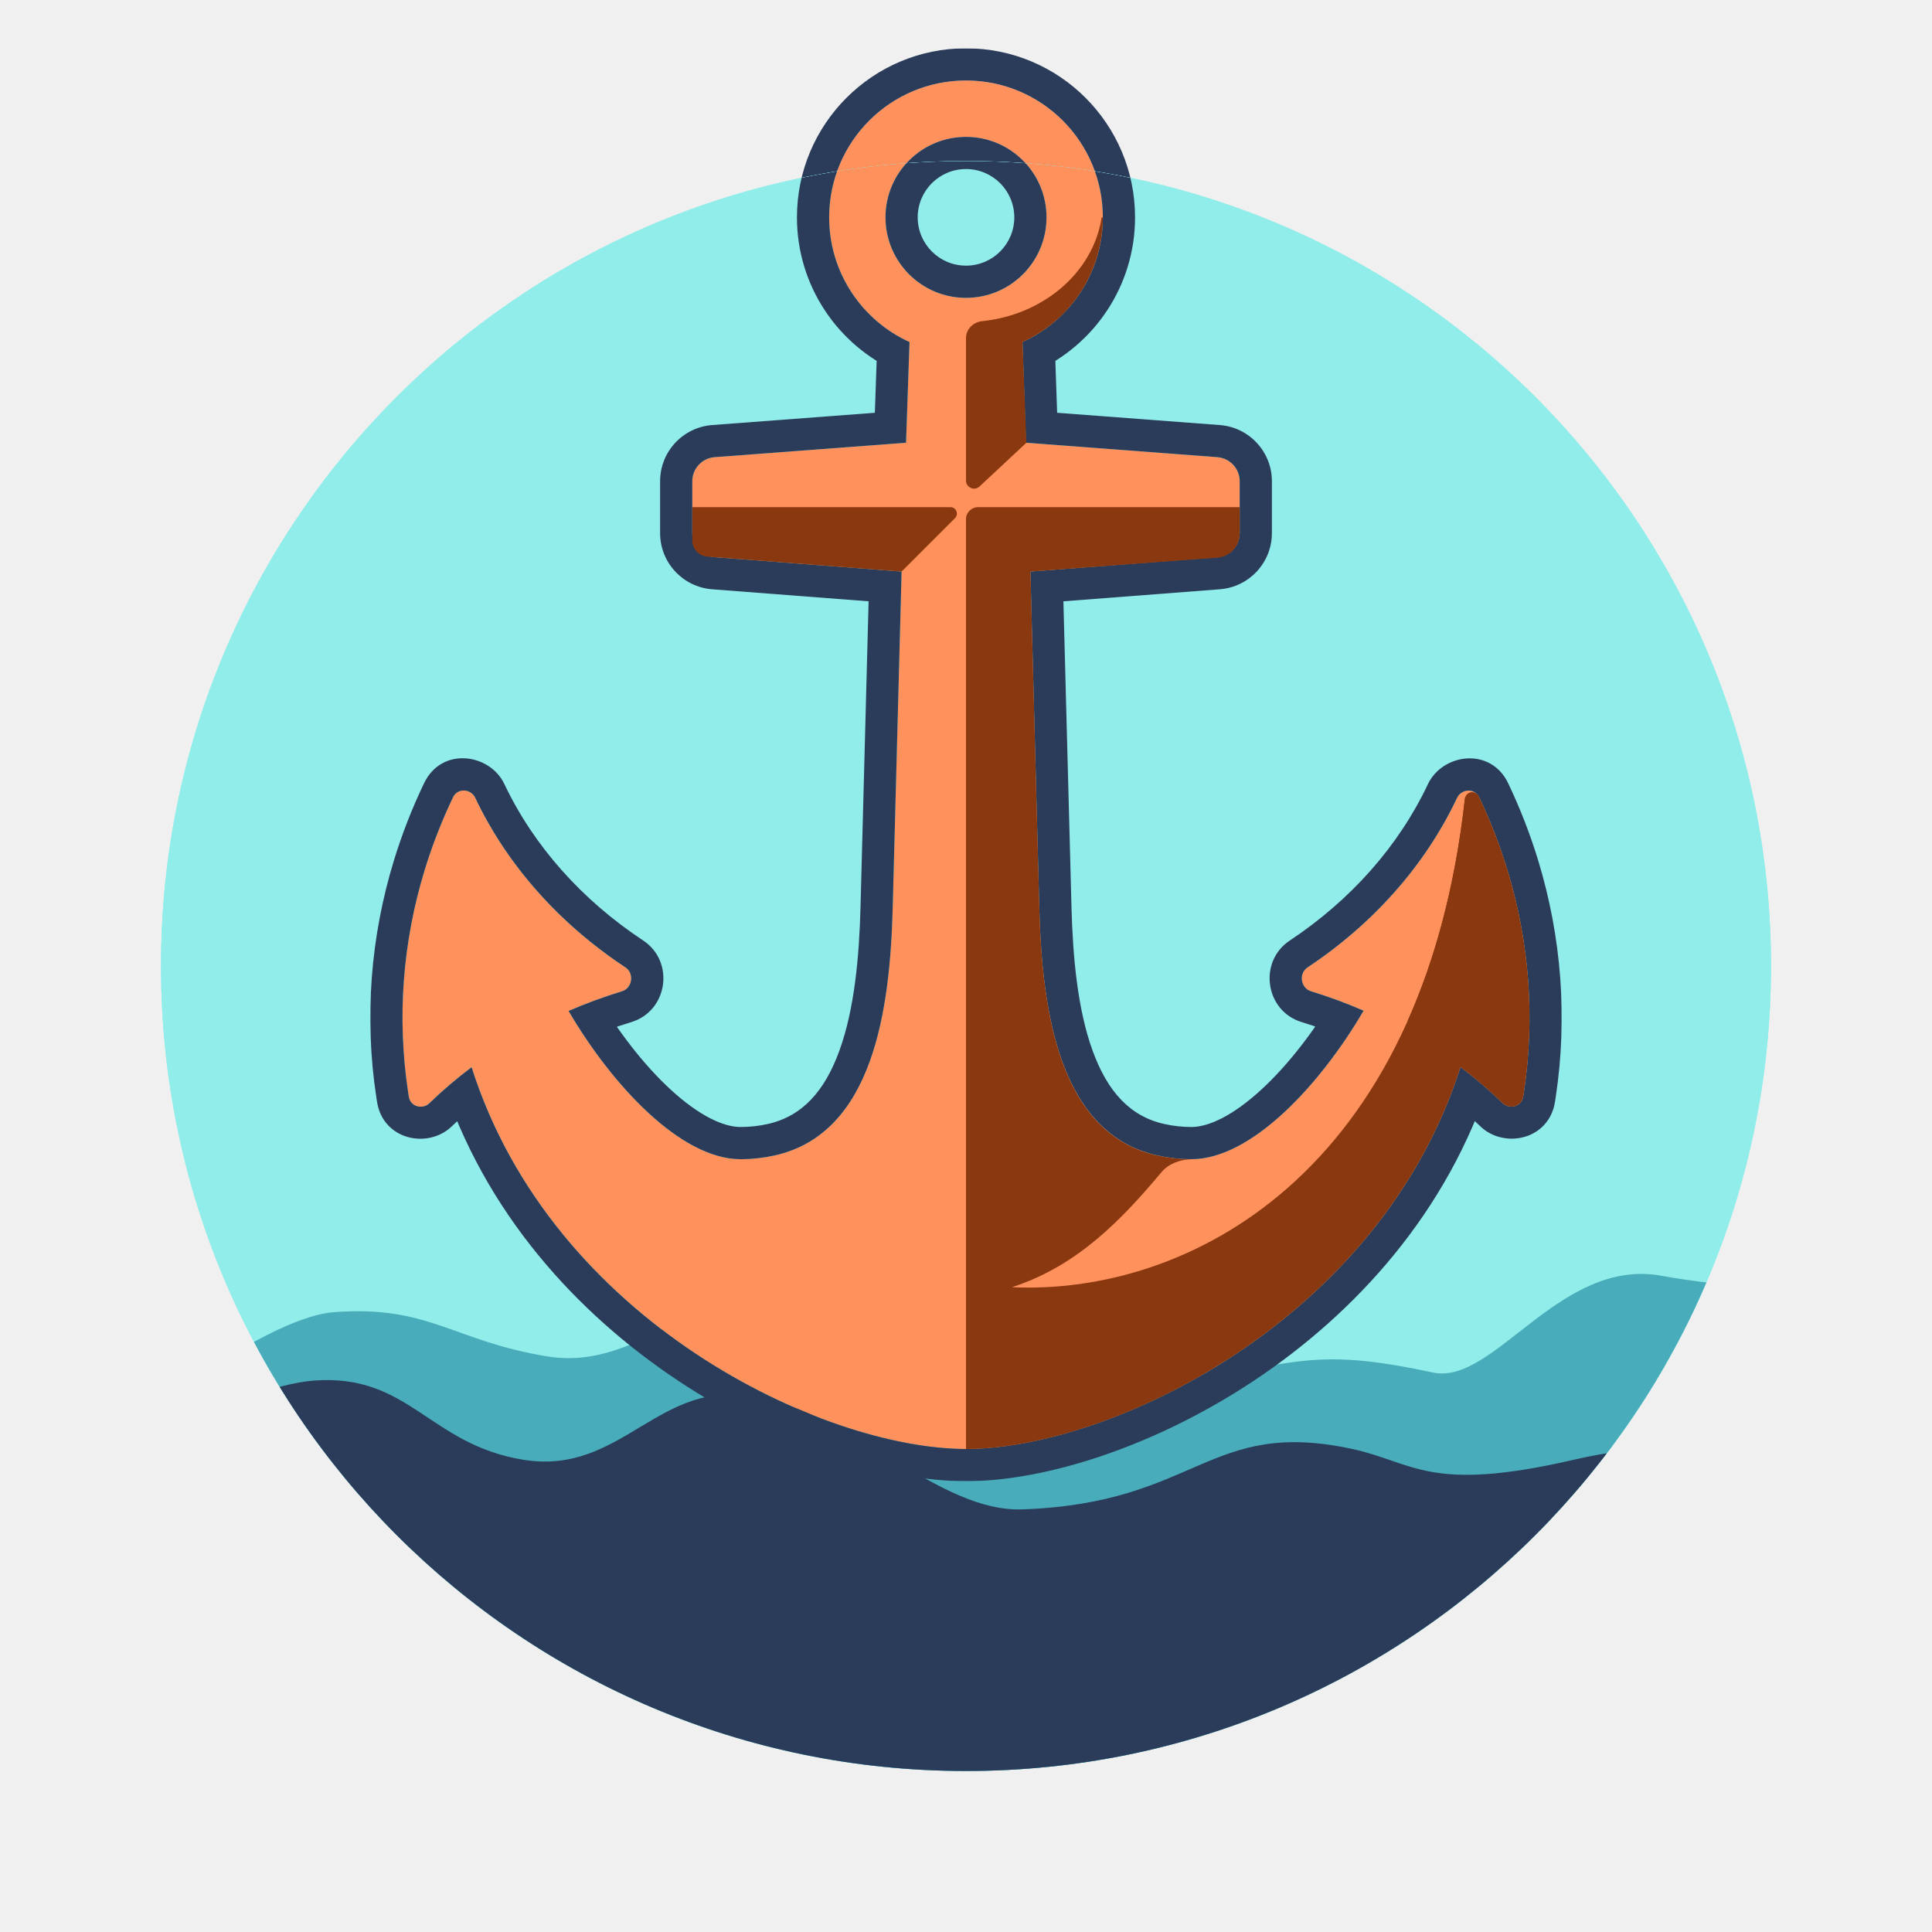
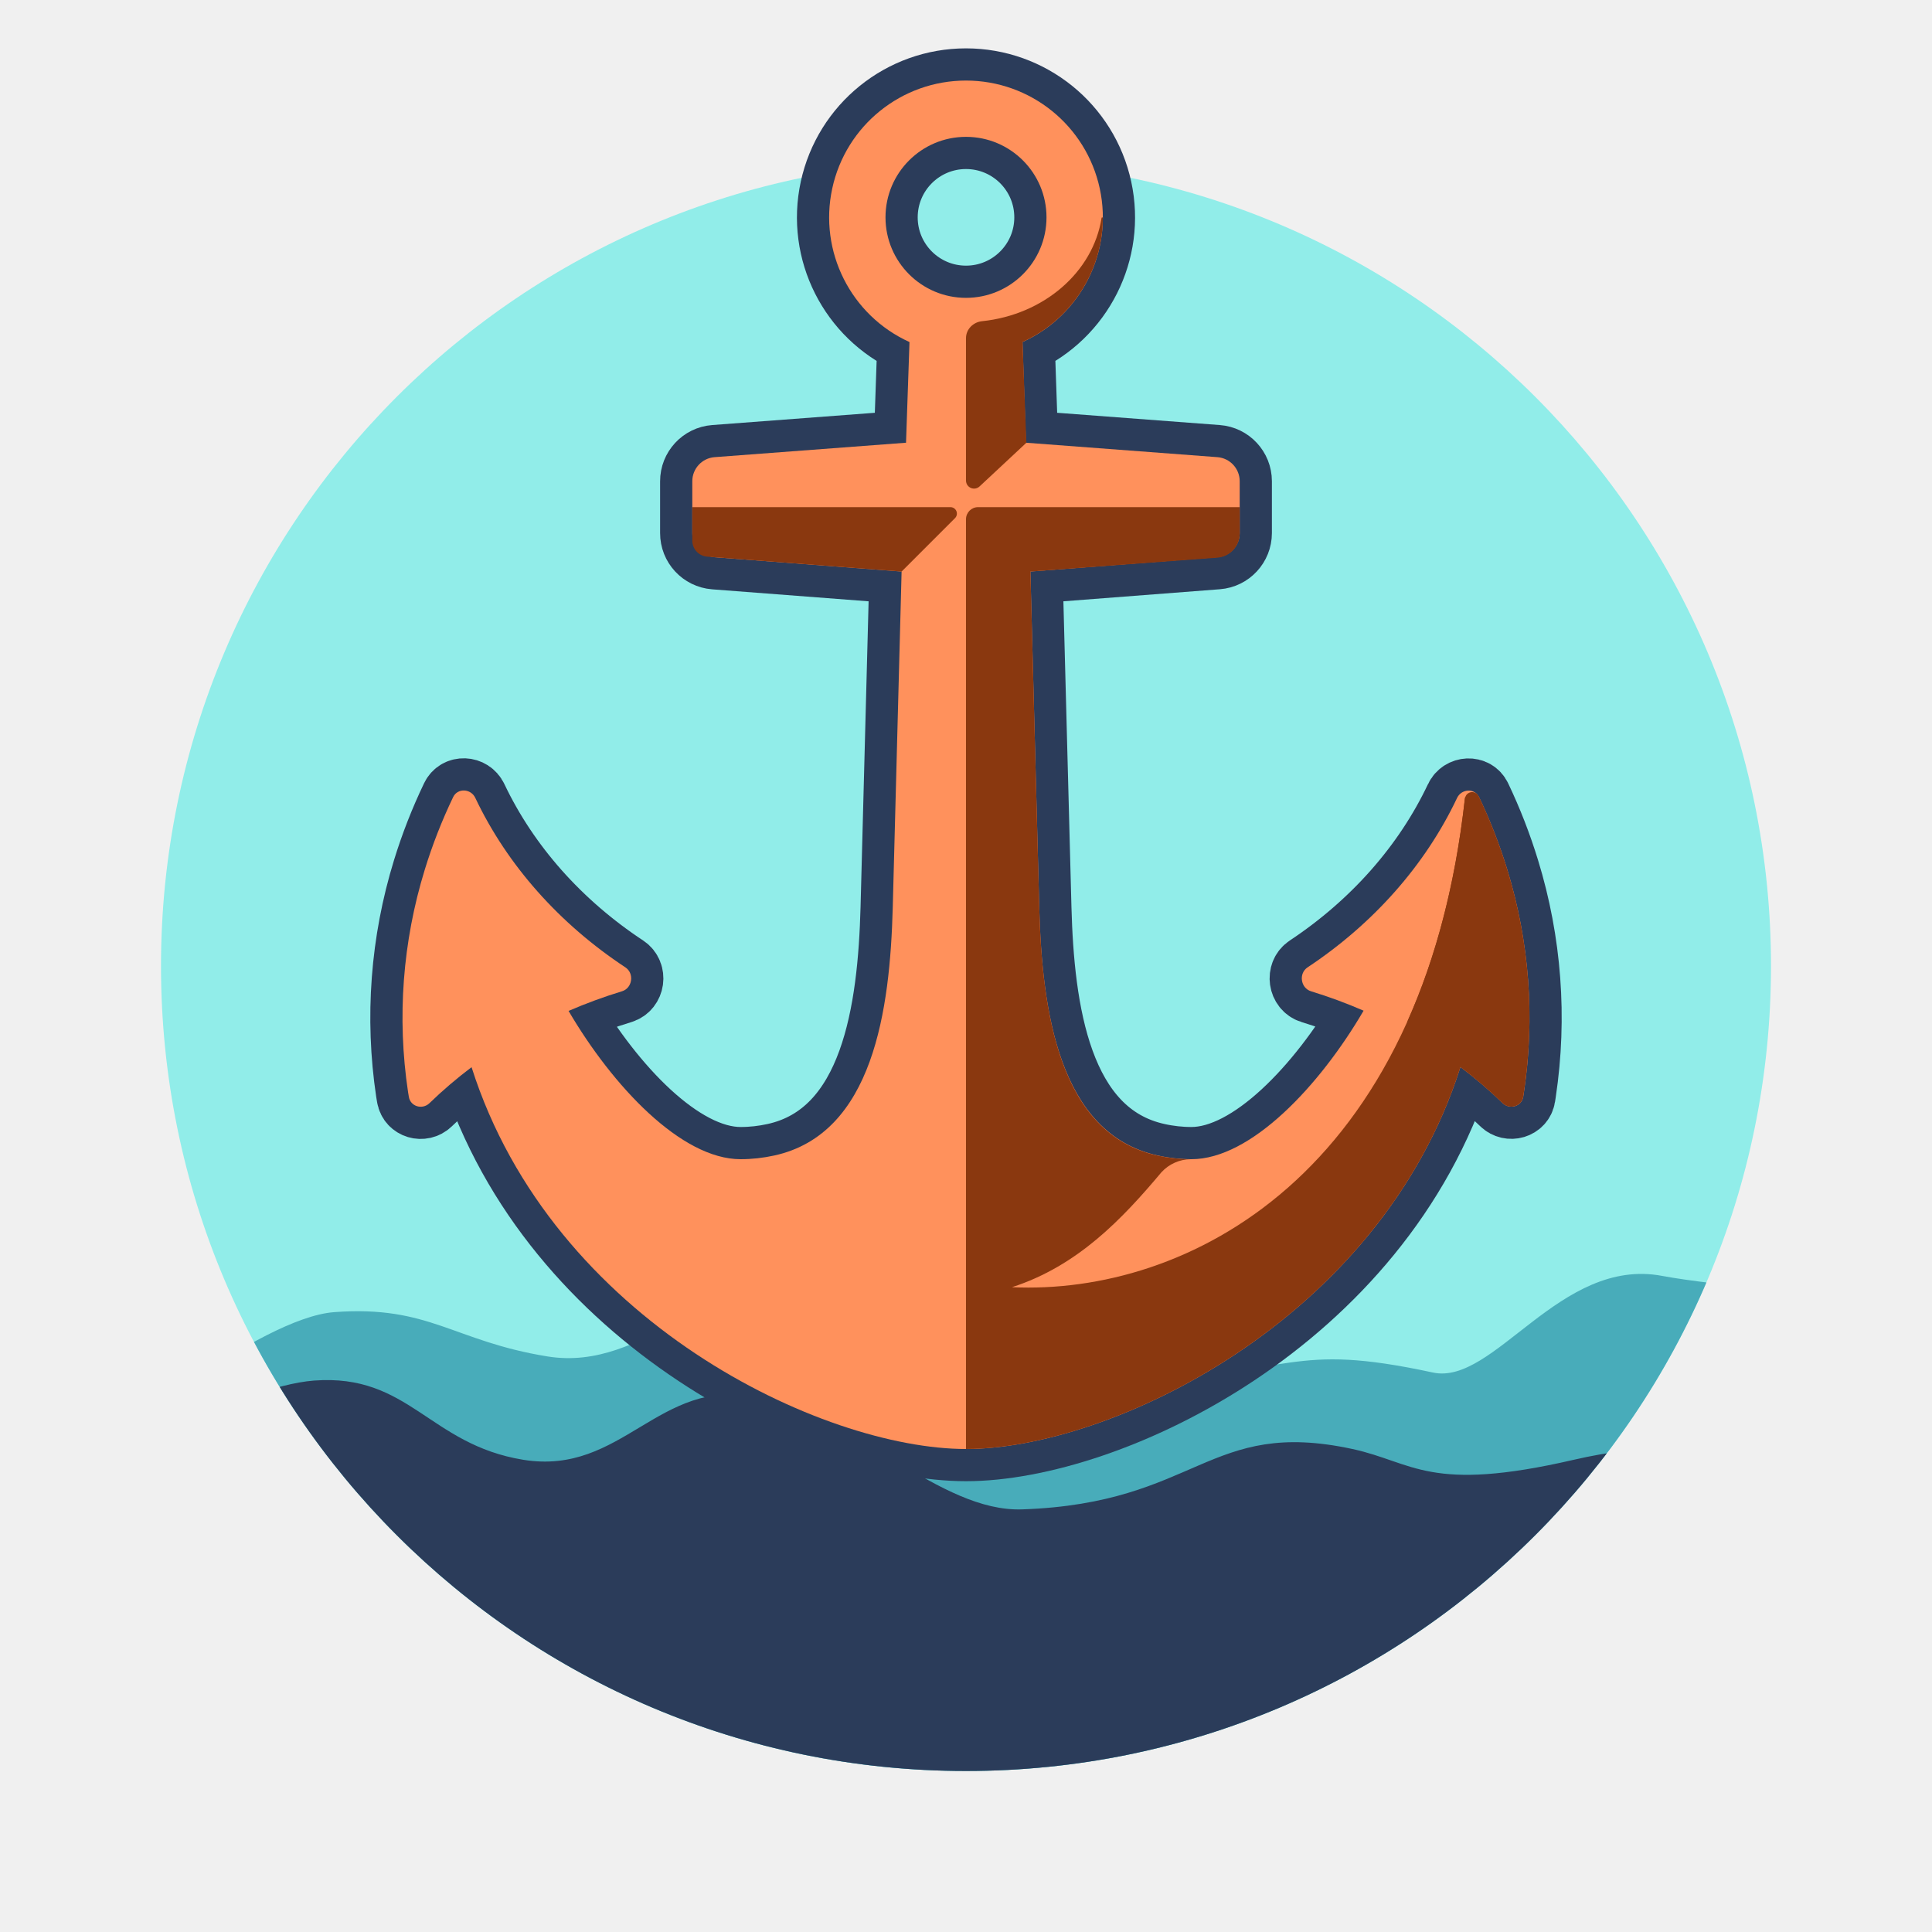
<svg xmlns="http://www.w3.org/2000/svg" viewBox="0 0 240 240">
-   <mask id="c" x="99" y="6" width="42" height="42" maskUnits="userSpaceOnUse">
-     <path d="M99 6h42v42H99z" fill="#fff" />
-     <path d="m120 44c9.389 0 17-7.611 17-17s-7.611-17-17-17-17 7.611-17 17 7.611 17 17 17zm0-7c5.523 0 10-4.477 10-10s-4.477-10-10-10-10 4.477-10 10 4.477 10 10 10z" clip-rule="evenodd" fill-rule="evenodd" />
-   </mask>
-   <path d="m120 44c9.389 0 17-7.611 17-17s-7.611-17-17-17-17 7.611-17 17 7.611 17 17 17zm0-7c5.523 0 10-4.477 10-10s-4.477-10-10-10-10 4.477-10 10 4.477 10 10 10z" clip-rule="evenodd" fill="#FF915C" fill-rule="evenodd" />
-   <path d="M133 27c0 7.18-5.82 13-13 13v8c11.598 0 21-9.402 21-21h-8Zm-13-13c7.18 0 13 5.82 13 13h8c0-11.598-9.402-21-21-21v8Zm-13 13c0-7.18 5.82-13 13-13V6c-11.598 0-21 9.402-21 21h8Zm13 13c-7.18 0-13-5.82-13-13h-8c0 11.598 9.402 21 21 21v-8Zm6-13a6 6 0 0 1-6 6v8c7.732 0 14-6.268 14-14h-8Zm-6-6a6 6 0 0 1 6 6h8c0-7.732-6.268-14-14-14v8Zm-6 6a6 6 0 0 1 6-6v-8c-7.732 0-14 6.268-14 14h8Zm6 6a6 6 0 0 1-6-6h-8c0 7.732 6.268 14 14 14v-8Z" fill="#2B3C5A" mask="url(#c)" />
-   <g clip-path="url(#b)">
-     <rect x="20" y="20" width="200" height="200" rx="100" fill="#91EDE9" />
-     <path d="M20 20h200v200H20z" fill="#91EDE9" />
-     <path d="M229 223H13v-43.5s19.176-15.802 28.5-16.5c11.844-.886 14.777 3.594 26.5 5.5 12.326 2.004 20.245-10.898 32.5-8.5 12.493 2.444 28.672 11.859 39 11.5 21.843-.759 20.554-4.873 38.5-1 7.627 1.646 15.768-14.416 28.5-12 6.449 1.224 22.5 2.5 22.5 2.5v62Z" fill="#48ACBA" />
-     <mask id="a" x="46" y="6" width="148" height="178" maskUnits="userSpaceOnUse">
-       <path d="M46 6h148v178H46z" fill="#fff" />
-       <path d="M127.017 42.489C132.905 39.817 137 33.887 137 27c0-9.389-7.611-17-17-17s-17 7.611-17 17c0 6.887 4.095 12.817 9.983 15.489L112.552 55h-.052l-23.726 1.79A3 3 0 0 0 86 59.783v6.44a3 3 0 0 0 2.77 2.991L112 71l-1.104 41.769c-.333 12.612-2.388 28.067-14.71 30.774-1.365.3-2.767.457-4.186.457-7.386 0-15.91-9.093-21.37-18.417a62.702 62.702 0 0 1 6.636-2.443c1.297-.396 1.558-2.222.426-2.97-8.182-5.408-14.672-12.666-18.654-21.062-.547-1.154-2.2-1.238-2.751-.086a65.066 65.066 0 0 0-3.519 9.006c-2.761 9.002-3.465 18.391-2.073 27.631l.093.597c.193 1.203 1.683 1.629 2.559.782a55.43 55.43 0 0 1 5.236-4.466C68.627 164.191 102.218 180 120 180c17.786 0 51.39-15.817 61.424-47.452a55.379 55.379 0 0 1 5.231 4.478c.876.85 2.37.424 2.562-.781l.05-.316.041-.27c1.386-9.24.685-18.629-2.064-27.631a65.212 65.212 0 0 0-3.495-8.99c-.55-1.156-2.207-1.072-2.753.085-3.966 8.391-10.425 15.644-18.566 21.049-1.129.749-.868 2.571.427 2.968a61.983 61.983 0 0 1 6.533 2.411C163.929 134.886 155.395 144 148 144c-1.418 0-2.82-.157-4.184-.456-12.324-2.707-14.379-18.163-14.712-30.775L128 71l23.23-1.787a3 3 0 0 0 2.77-2.991v-6.44a3 3 0 0 0-2.774-2.991L127.5 55h-.052l-.431-12.511ZM130 27c0 5.523-4.477 10-10 10s-10-4.477-10-10 4.477-10 10-10 10 4.477 10 10Z" clip-rule="evenodd" fill-rule="evenodd" />
-     </mask>
-     <path d="M127.017 42.489C132.905 39.817 137 33.887 137 27c0-9.389-7.611-17-17-17s-17 7.611-17 17c0 6.887 4.095 12.817 9.983 15.489L112.552 55h-.052l-23.726 1.79A3 3 0 0 0 86 59.783v6.44a3 3 0 0 0 2.77 2.991L112 71l-1.104 41.769c-.333 12.612-2.388 28.067-14.71 30.774-1.365.3-2.767.457-4.186.457-7.386 0-15.91-9.093-21.37-18.417a62.702 62.702 0 0 1 6.636-2.443c1.297-.396 1.558-2.222.426-2.97-8.182-5.408-14.672-12.666-18.654-21.062-.547-1.154-2.2-1.238-2.751-.086a65.066 65.066 0 0 0-3.519 9.006c-2.761 9.002-3.465 18.391-2.073 27.631l.093.597c.193 1.203 1.683 1.629 2.559.782a55.43 55.43 0 0 1 5.236-4.466C68.627 164.191 102.218 180 120 180c17.786 0 51.39-15.817 61.424-47.452a55.379 55.379 0 0 1 5.231 4.478c.876.85 2.37.424 2.562-.781l.05-.316.041-.27c1.386-9.24.685-18.629-2.064-27.631a65.212 65.212 0 0 0-3.495-8.99c-.55-1.156-2.207-1.072-2.753.085-3.966 8.391-10.425 15.644-18.566 21.049-1.129.749-.868 2.571.427 2.968a61.983 61.983 0 0 1 6.533 2.411C163.929 134.886 155.395 144 148 144c-1.418 0-2.82-.157-4.184-.456-12.324-2.707-14.379-18.163-14.712-30.775L128 71l23.23-1.787a3 3 0 0 0 2.77-2.991v-6.44a3 3 0 0 0-2.774-2.991L127.5 55h-.052l-.431-12.511ZM130 27c0 5.523-4.477 10-10 10s-10-4.477-10-10 4.477-10 10-10 10 4.477 10 10Z" clip-rule="evenodd" fill="#FF915C" fill-rule="evenodd" />
-     <path d="m127.017 42.489-1.653-3.643-2.437 1.106.092 2.675 3.998-.138Zm-14.034 0 3.998.138.092-2.675-2.437-1.106-1.653 3.643ZM112.552 55v4h3.864l.133-3.862-3.997-.138Zm-.052 0v-4h-.151l-.15.011L112.5 55Zm-23.726 1.79-.3-3.988.3 3.989Zm-.004 12.423-.307 3.988.307-3.988ZM112 71l3.999.106.1-3.802-3.792-.292L112 71Zm-1.104 41.769 3.999.106-3.999-.106Zm-14.71 30.774.858 3.907-.859-3.907Zm-25.557-17.96-1.593-3.669-4.14 1.797 2.282 3.894 3.451-2.022Zm6.637-2.443-1.169-3.825 1.169 3.825Zm.426-2.97 2.206-3.337v-.001l-2.206 3.338ZM59.038 99.108l-3.614 1.714 3.614-1.714Zm-2.751-.086 3.608 1.727-3.608-1.727Zm-3.519 9.006-3.824-1.173 3.824 1.173Zm-2.073 27.631-3.955.596 3.955-.596Zm.093.597-3.95.635 3.95-.635Zm2.559.782 2.78 2.875-2.78-2.875Zm5.236-4.466 3.812-1.211-1.707-5.377-4.509 3.391 2.404 3.197Zm122.841-.024 2.409-3.193-4.512-3.404-1.709 5.387 3.812 1.21Zm5.231 4.478-2.786 2.869v.001l2.786-2.87Zm2.562-.781-3.95-.631 3.95.631Zm.05-.316 3.953.611-3.953-.611Zm.041-.27-3.956-.593 3.956.593Zm-2.064-27.631-3.825 1.168 3.825-1.168Zm-3.495-8.99-3.611 1.719 3.611-1.719Zm-2.753.085-3.617-1.709 3.617 1.71Zm-18.566 21.049-2.213-3.333 2.213 3.333Zm.427 2.968-1.173 3.824 1.173-3.824Zm6.533 2.411 3.452 2.02 2.277-3.892-4.135-1.797-1.594 3.669Zm-25.574 17.993-.858 3.907.858-3.907Zm-14.712-30.775-3.999.105 3.999-.105ZM128 71l-.307-3.988-3.792.291.1 3.803L128 71Zm23.23-1.787.307 3.988-.307-3.988Zm-.004-12.422.301-3.989-.301 3.989ZM127.5 55l.301-3.989-.15-.011h-.151v4Zm-.052 0-3.997.138.133 3.862h3.864v-4Zm1.222-8.869C135.934 42.835 141 35.513 141 27h-8c0 5.26-3.125 9.8-7.636 11.846l3.306 7.285ZM141 27c0-11.598-9.402-21-21-21v8c7.18 0 13 5.82 13 13h8ZM120 6c-11.598 0-21 9.402-21 21h8c0-7.18 5.82-13 13-13V6ZM99 27c0 8.513 5.066 15.835 12.33 19.131l3.306-7.285C110.125 36.8 107 32.26 107 27h-8Zm9.986 15.351-.432 12.511 7.995.276.432-12.511-7.995-.276ZM112.552 51h-.052v8h.052v-8Zm-.353.011-23.726 1.791.602 7.977 23.726-1.79-.602-7.978Zm-23.726 1.791A7 7 0 0 0 82 59.782h8a1 1 0 0 1-.925.997l-.602-7.977ZM82 59.782v6.44h8v-6.44h-8Zm0 6.44a7 7 0 0 0 6.463 6.98l.614-7.977a1 1 0 0 1 .923.997h-8Zm6.463 6.98 23.23 1.786.614-7.976-23.23-1.787-.614 7.976Zm19.538-2.308-1.104 41.769 7.998.212 1.104-41.77-7.998-.21Zm-1.104 41.769c-.164 6.229-.756 12.703-2.621 17.844-1.83 5.046-4.618 8.178-8.949 9.13l1.717 7.813c7.991-1.755 12.392-7.705 14.753-14.216 2.327-6.416 2.929-13.975 3.098-20.359l-7.998-.212Zm-11.57 26.974A15.512 15.512 0 0 1 92 140v8c1.714 0 3.404-.19 5.044-.55l-1.717-7.813ZM92 140c-2.163 0-5.19-1.426-8.698-4.655-3.38-3.11-6.64-7.378-9.222-11.784l-6.902 4.044c2.88 4.918 6.612 9.859 10.706 13.626C81.85 144.88 86.777 148 92 148v-8Zm-19.778-10.748a58.4 58.4 0 0 1 6.212-2.286l-2.337-7.651a66.358 66.358 0 0 0-7.061 2.599l3.186 7.338Zm6.212-2.286c4.551-1.39 5.403-7.53 1.464-10.133l-4.411 6.674a2.371 2.371 0 0 1-1.056-2.288 2.374 2.374 0 0 1 1.666-1.904l2.337 7.651Zm1.464-10.134c-7.626-5.04-13.603-11.757-17.246-19.438l-7.228 3.428c4.32 9.11 11.325 16.91 20.063 22.685l4.41-6.675ZM62.652 97.394c-1.793-3.782-7.774-4.694-9.974-.099l7.217 3.454a2.567 2.567 0 0 1-2.385 1.448 2.419 2.419 0 0 1-2.086-1.375l7.228-3.428Zm-9.974-.099a69.057 69.057 0 0 0-3.734 9.56l7.648 2.346a61.062 61.062 0 0 1 3.303-8.452l-7.217-3.454Zm-3.734 9.56c-2.935 9.57-3.687 19.563-2.204 29.4l7.91-1.192c-1.302-8.643-.645-17.428 1.942-25.862l-7.648-2.346Zm-2.204 29.4.099.636 7.898-1.269c-.03-.186-.059-.373-.087-.559l-7.91 1.192Zm.099.636c.763 4.753 6.354 5.861 9.289 3.022l-5.562-5.75a2.439 2.439 0 0 1 2.388-.58 2.57 2.57 0 0 1 1.783 2.039l-7.898 1.269Zm9.289 3.022a51.551 51.551 0 0 1 4.86-4.145l-4.809-6.393a59.429 59.429 0 0 0-5.613 4.788l5.562 5.75Zm-1.357-6.13c5.36 16.875 16.963 29.41 29.403 37.69C96.537 179.702 110.14 184 120 184v-8c-7.921 0-20.006-3.607-31.394-11.187-11.312-7.53-21.527-18.709-26.21-33.452l-7.625 2.422ZM120 184c9.863 0 23.469-4.3 35.836-12.533 12.442-8.285 24.045-20.826 29.401-37.71l-7.625-2.419c-4.679 14.751-14.895 25.936-26.21 33.469C140.012 172.391 127.923 176 120 176v8Zm59.015-48.259a51.59 51.59 0 0 1 4.854 4.154l5.573-5.739a59.298 59.298 0 0 0-5.609-4.801l-4.818 6.386Zm4.854 4.155c2.934 2.848 8.538 1.743 9.298-3.02l-7.9-1.262a2.572 2.572 0 0 1 1.785-2.042 2.442 2.442 0 0 1 2.39.584l-5.573 5.74Zm9.298-3.02.053-.336-7.906-1.221a30.12 30.12 0 0 1-.047.295l7.9 1.262Zm.053-.336.044-.288-7.912-1.186-.038.253 7.906 1.221Zm.044-.288c1.475-9.833.727-19.824-2.194-29.392l-7.651 2.336c2.576 8.437 3.23 17.224 1.933 25.87l7.912 1.186Zm-2.194-29.392a69.195 69.195 0 0 0-3.709-9.541l-7.223 3.438a61.282 61.282 0 0 1 3.281 8.439l7.651-2.336Zm-3.709-9.541c-2.195-4.61-8.191-3.695-9.982.095l7.233 3.418a2.418 2.418 0 0 1-2.088 1.378 2.567 2.567 0 0 1-2.386-1.453l7.223-3.438Zm-9.982.095c-3.628 7.678-9.576 14.39-17.162 19.425l4.425 6.665c8.698-5.773 15.668-13.569 19.97-22.672l-7.233-3.418Zm-17.162 19.425c-3.927 2.607-3.074 8.732 1.467 10.125l2.346-7.648a2.376 2.376 0 0 1 1.664 1.903 2.37 2.37 0 0 1-1.052 2.285l-4.425-6.665Zm1.467 10.125a58.273 58.273 0 0 1 6.112 2.255l3.188-7.337a65.994 65.994 0 0 0-6.954-2.566l-2.346 7.648Zm4.253-3.433c-2.58 4.411-5.843 8.687-9.227 11.803-3.513 3.236-6.544 4.666-8.71 4.666v8c5.229 0 10.162-3.127 14.13-6.782 4.098-3.774 7.832-8.723 10.712-13.647l-6.905-4.04ZM148 140c-1.123 0-2.238-.124-3.326-.363l-1.716 7.814c1.639.36 3.328.549 5.042.549v-8Zm-3.326-.363c-4.331-.951-7.12-4.083-8.95-9.13-1.865-5.141-2.457-11.616-2.621-17.844l-7.998.211c.169 6.385.771 13.944 3.098 20.361 2.362 6.511 6.763 12.46 14.755 14.216l1.716-7.814Zm-11.571-26.974-1.104-41.769-7.998.212 1.104 41.768 7.998-.211Zm-4.796-37.675 23.23-1.787-.614-7.976-23.23 1.787.614 7.976Zm23.23-1.787a7 7 0 0 0 6.463-6.98h-8a1 1 0 0 1 .923-.996l.614 7.976Zm6.463-6.98v-6.439h-8v6.44h8Zm0-6.439a7 7 0 0 0-6.473-6.98l-.602 7.977a1 1 0 0 1-.925-.997h8Zm-6.473-6.98-23.726-1.79-.602 7.977 23.726 1.79.602-7.977ZM127.5 51h-.052v8h.052v-8Zm3.946 3.862-.432-12.511-7.995.276.432 12.51 7.995-.275ZM120 41c7.732 0 14-6.268 14-14h-8a6 6 0 0 1-6 6v8Zm-14-14c0 7.732 6.268 14 14 14v-8a6 6 0 0 1-6-6h-8Zm14-14c-7.732 0-14 6.268-14 14h8a6 6 0 0 1 6-6v-8Zm14 14c0-7.732-6.268-14-14-14v8a6 6 0 0 1 6 6h8Z" fill="#2B3C5A" mask="url(#a)" />
-     <path d="M86 67.148a2 2 0 0 0 1.847 1.994L112 71l6.634-6.634a.8.8 0 0 0-.565-1.366H86v4.148Z" fill="#8A380F" />
-     <path d="M182.124 98.814c.39-.585 1.264-.532 1.567.101a65.259 65.259 0 0 1 3.553 9.113c2.749 9.002 3.45 18.391 2.064 27.631-.029.195-.059.391-.091.586-.192 1.205-1.686 1.631-2.562.781a56.686 56.686 0 0 0-11.091-8.361 1.553 1.553 0 0 1-.642-1.971c3.368-7.583 5.849-16.672 7.053-27.47a.942.942 0 0 1 .149-.41Z" clip-rule="evenodd" fill="#8A380F" fill-rule="evenodd" />
-     <path d="m127 42 .5 13-5.818 5.43c-.639.596-1.682.143-1.682-.731V42h7Zm57 78c-4 40-44 60-64 60V64.5a1.5 1.5 0 0 1 1.5-1.5H154v3.285a3 3 0 0 1-2.701 2.985L128 71l1.104 41.769c.333 12.612 2.369 28.102 14.698 30.785 1.345.293 2.729.446 4.131.446-1.385.066-2.761.554-3.652 1.616-4.867 5.798-10.395 11.645-18.574 14.285 21.5 1 51.11-13.627 56.293-60.901l2 21Z" fill="#8A380F" />
-     <path d="M121.998 39.898C120.899 40.01 120 40.895 120 42s.898 2.012 1.995 1.883a17.007 17.007 0 0 0 10.026-4.862A17.003 17.003 0 0 0 137 27.08a.08.08 0 0 0-.081-.081.08.08 0 0 0-.079.069c-1.053 6.73-7.166 12.036-14.842 12.829Z" clip-rule="evenodd" fill="#8A380F" fill-rule="evenodd" />
-     <path d="M222 223H10v-40s19.676-10.802 29-11.5c11.844-.886 14.277 7.93 26 9.836 12.326 2.004 16.745-10.234 29-7.836 12.493 2.444 22.672 14.359 33 14 21.843-.759 23.054-11.373 41-7.5 7.627 1.646 9.5 5.5 27.5 1.336S222 183 222 183v40Z" fill="#2B3C5A" />
+   <g clip-path="url(#a)">
+     <path fill="#91EDE9" d="M20 20h200v200H20z" />
+     <path fill="#48ACBA" d="M229 223H13v-43.5s19.18-15.8 28.5-16.5c11.84-.89 14.78 3.6 26.5 5.5 12.33 2 20.25-10.9 32.5-8.5 12.5 2.44 28.67 11.86 39 11.5 21.84-.76 20.55-4.87 38.5-1 7.63 1.65 15.77-14.42 28.5-12 6.45 1.22 22.5 2.5 22.5 2.5v62Z" />
+     <path fill="#2B3C5A" d="M222 223H10v-40s19.68-10.8 29-11.5c11.84-.89 14.28 7.93 26 9.84 12.33 2 16.75-10.24 29-7.84 12.5 2.44 22.67 14.36 33 14 21.84-.76 23.05-11.37 41-7.5 7.63 1.65 9.5 5.5 27.5 1.34S222 183 222 183v40Z" />
  </g>
-   <defs>
-     <clipPath id="b">
-       <rect x="20" y="20" width="200" height="200" rx="100" fill="#fff" />
-     </clipPath>
-   </defs>
+   <path fill="#FF915C" stroke="#2B3C5A" stroke-width="8" d="M127.02 42.49a17 17 0 1 0-14.04 0L112.55 55h-.05l-23.73 1.79a3 3 0 0 0-2.77 3v6.43a3 3 0 0 0 2.77 3L112 71l-1.1 41.77c-.34 12.61-2.4 28.07-14.71 30.77-1.37.3-2.77.46-4.19.46-7.39 0-15.91-9.1-21.37-18.42a62.7 62.7 0 0 1 6.64-2.44c1.3-.4 1.55-2.22.42-2.97-8.18-5.4-14.67-12.67-18.65-21.06-.55-1.16-2.2-1.24-2.75-.09a65.07 65.07 0 0 0-3.52 9 62.4 62.4 0 0 0-2.08 27.64l.1.6c.2 1.2 1.68 1.63 2.56.78a55.43 55.43 0 0 1 5.23-4.47C68.63 164.2 102.22 180 120 180c17.79 0 51.39-15.82 61.42-47.45a55.38 55.38 0 0 1 5.24 4.48c.87.85 2.37.42 2.56-.78l.05-.32.04-.27a62.57 62.57 0 0 0-2.07-27.63 65.21 65.21 0 0 0-3.5-9c-.54-1.15-2.2-1.06-2.74.1-3.97 8.38-10.43 15.64-18.57 21.04-1.13.75-.87 2.57.43 2.97a61.98 61.98 0 0 1 6.53 2.41c-5.46 9.34-14 18.45-21.39 18.45a19.4 19.4 0 0 1-4.18-.46c-12.33-2.7-14.38-18.16-14.72-30.77L128 71l23.23-1.79a3 3 0 0 0 2.77-2.99v-6.44a3 3 0 0 0-2.77-2.99L127.5 55h-.05l-.43-12.51ZM130 27a10 10 0 1 1-20 0 10 10 0 0 1 20 0Z" paint-order="stroke" />
+   <path fill="#8A380F" d="M86 67.15a2 2 0 0 0 1.85 2L112 71l6.63-6.63a.8.8 0 0 0-.56-1.37H86v4.15ZM182.12 98.81a.9.9 0 0 1 1.57.1 65.26 65.26 0 0 1 3.55 9.12 62.57 62.57 0 0 1 1.98 28.22c-.2 1.2-1.69 1.63-2.57.78a56.69 56.69 0 0 0-11.09-8.36 1.55 1.55 0 0 1-.64-1.98c3.37-7.58 5.85-16.67 7.05-27.47a.94.94 0 0 1 .15-.4Z" />
+   <path fill="#8A380F" d="m127 42 .5 13-5.82 5.43a1 1 0 0 1-1.68-.73V42h7Zm57 78c-4 40-44 60-64 60V64.5a1.5 1.5 0 0 1 1.5-1.5H154v3.29a3 3 0 0 1-2.7 2.98L128 71l1.1 41.77c.34 12.61 2.37 28.1 14.7 30.78a19 19 0 0 0 4.13.45 5 5 0 0 0-3.65 1.62c-4.87 5.8-10.4 11.64-18.57 14.28 21.5 1 51.1-13.63 56.29-60.9l2 21Z" />
+   <path fill="#8A380F" d="M122 39.9c-1.1.11-2 1-2 2.1s.9 2.01 2 1.88a17 17 0 0 0 10.02-4.86A17 17 0 0 0 137 27.08a.08.08 0 0 0-.08-.08.08.08 0 0 0-.08.07C135.79 33.8 129.67 39.1 122 39.9Z" />
+   <clipPath id="a">
+     <rect width="200" height="200" x="20" y="20" rx="100" />
+   </clipPath>
</svg>
